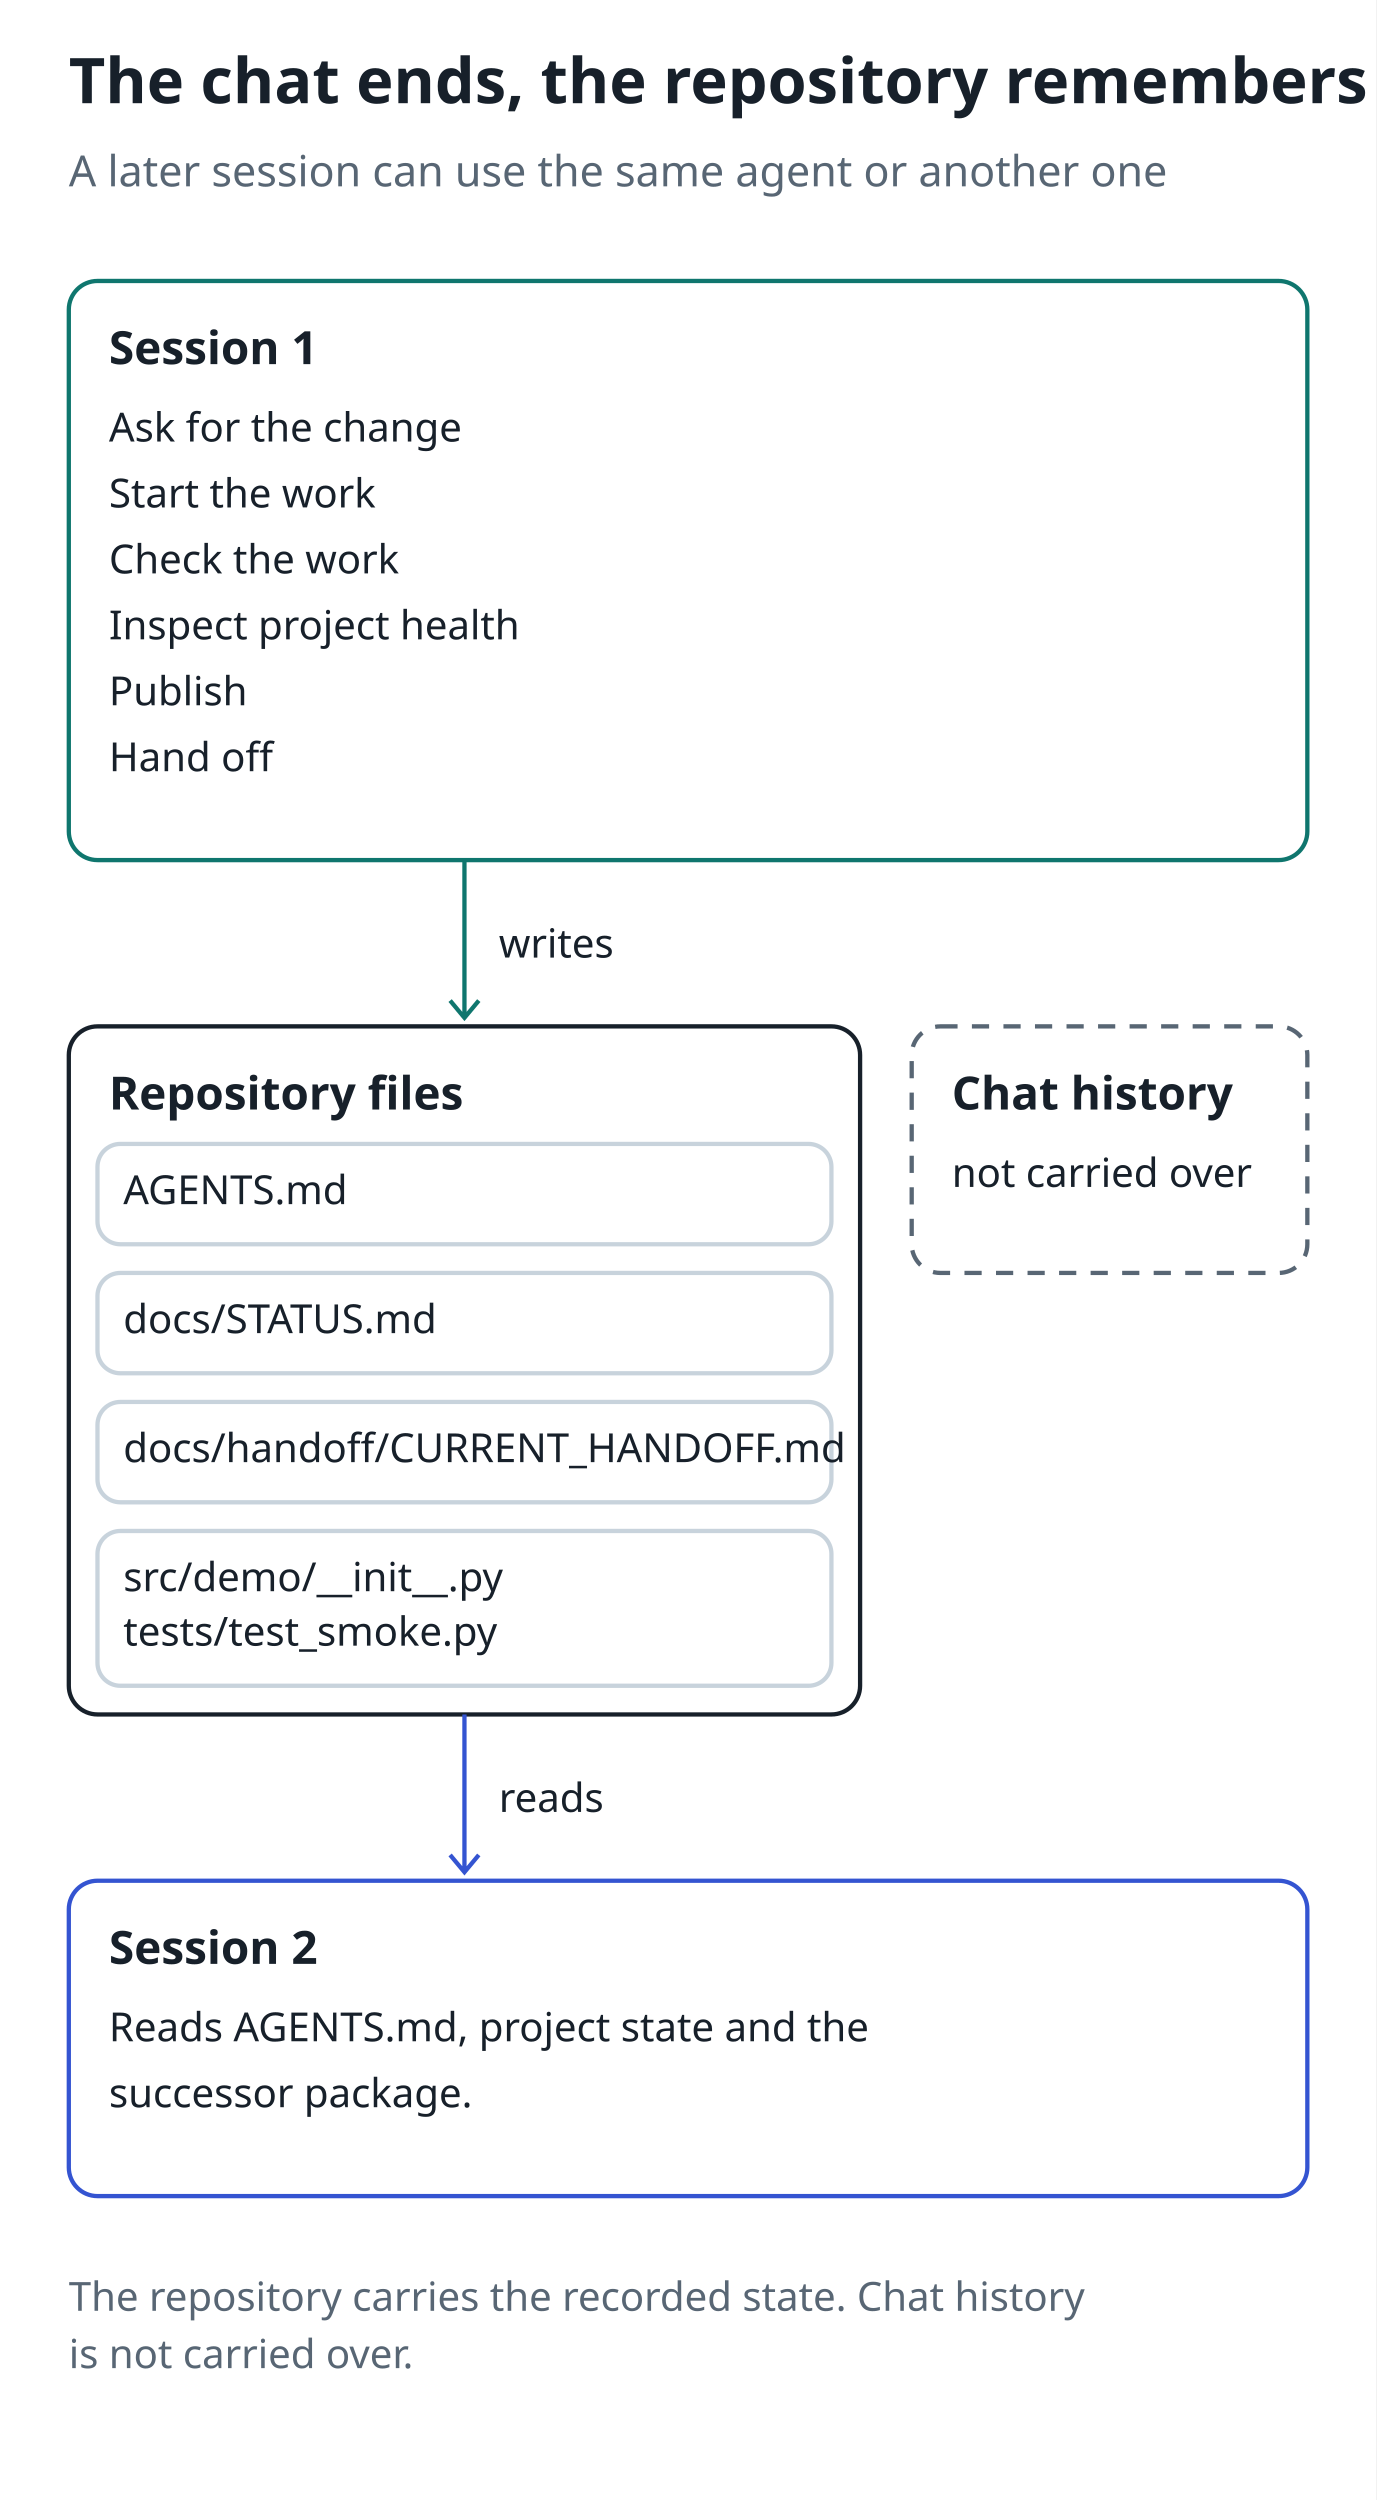
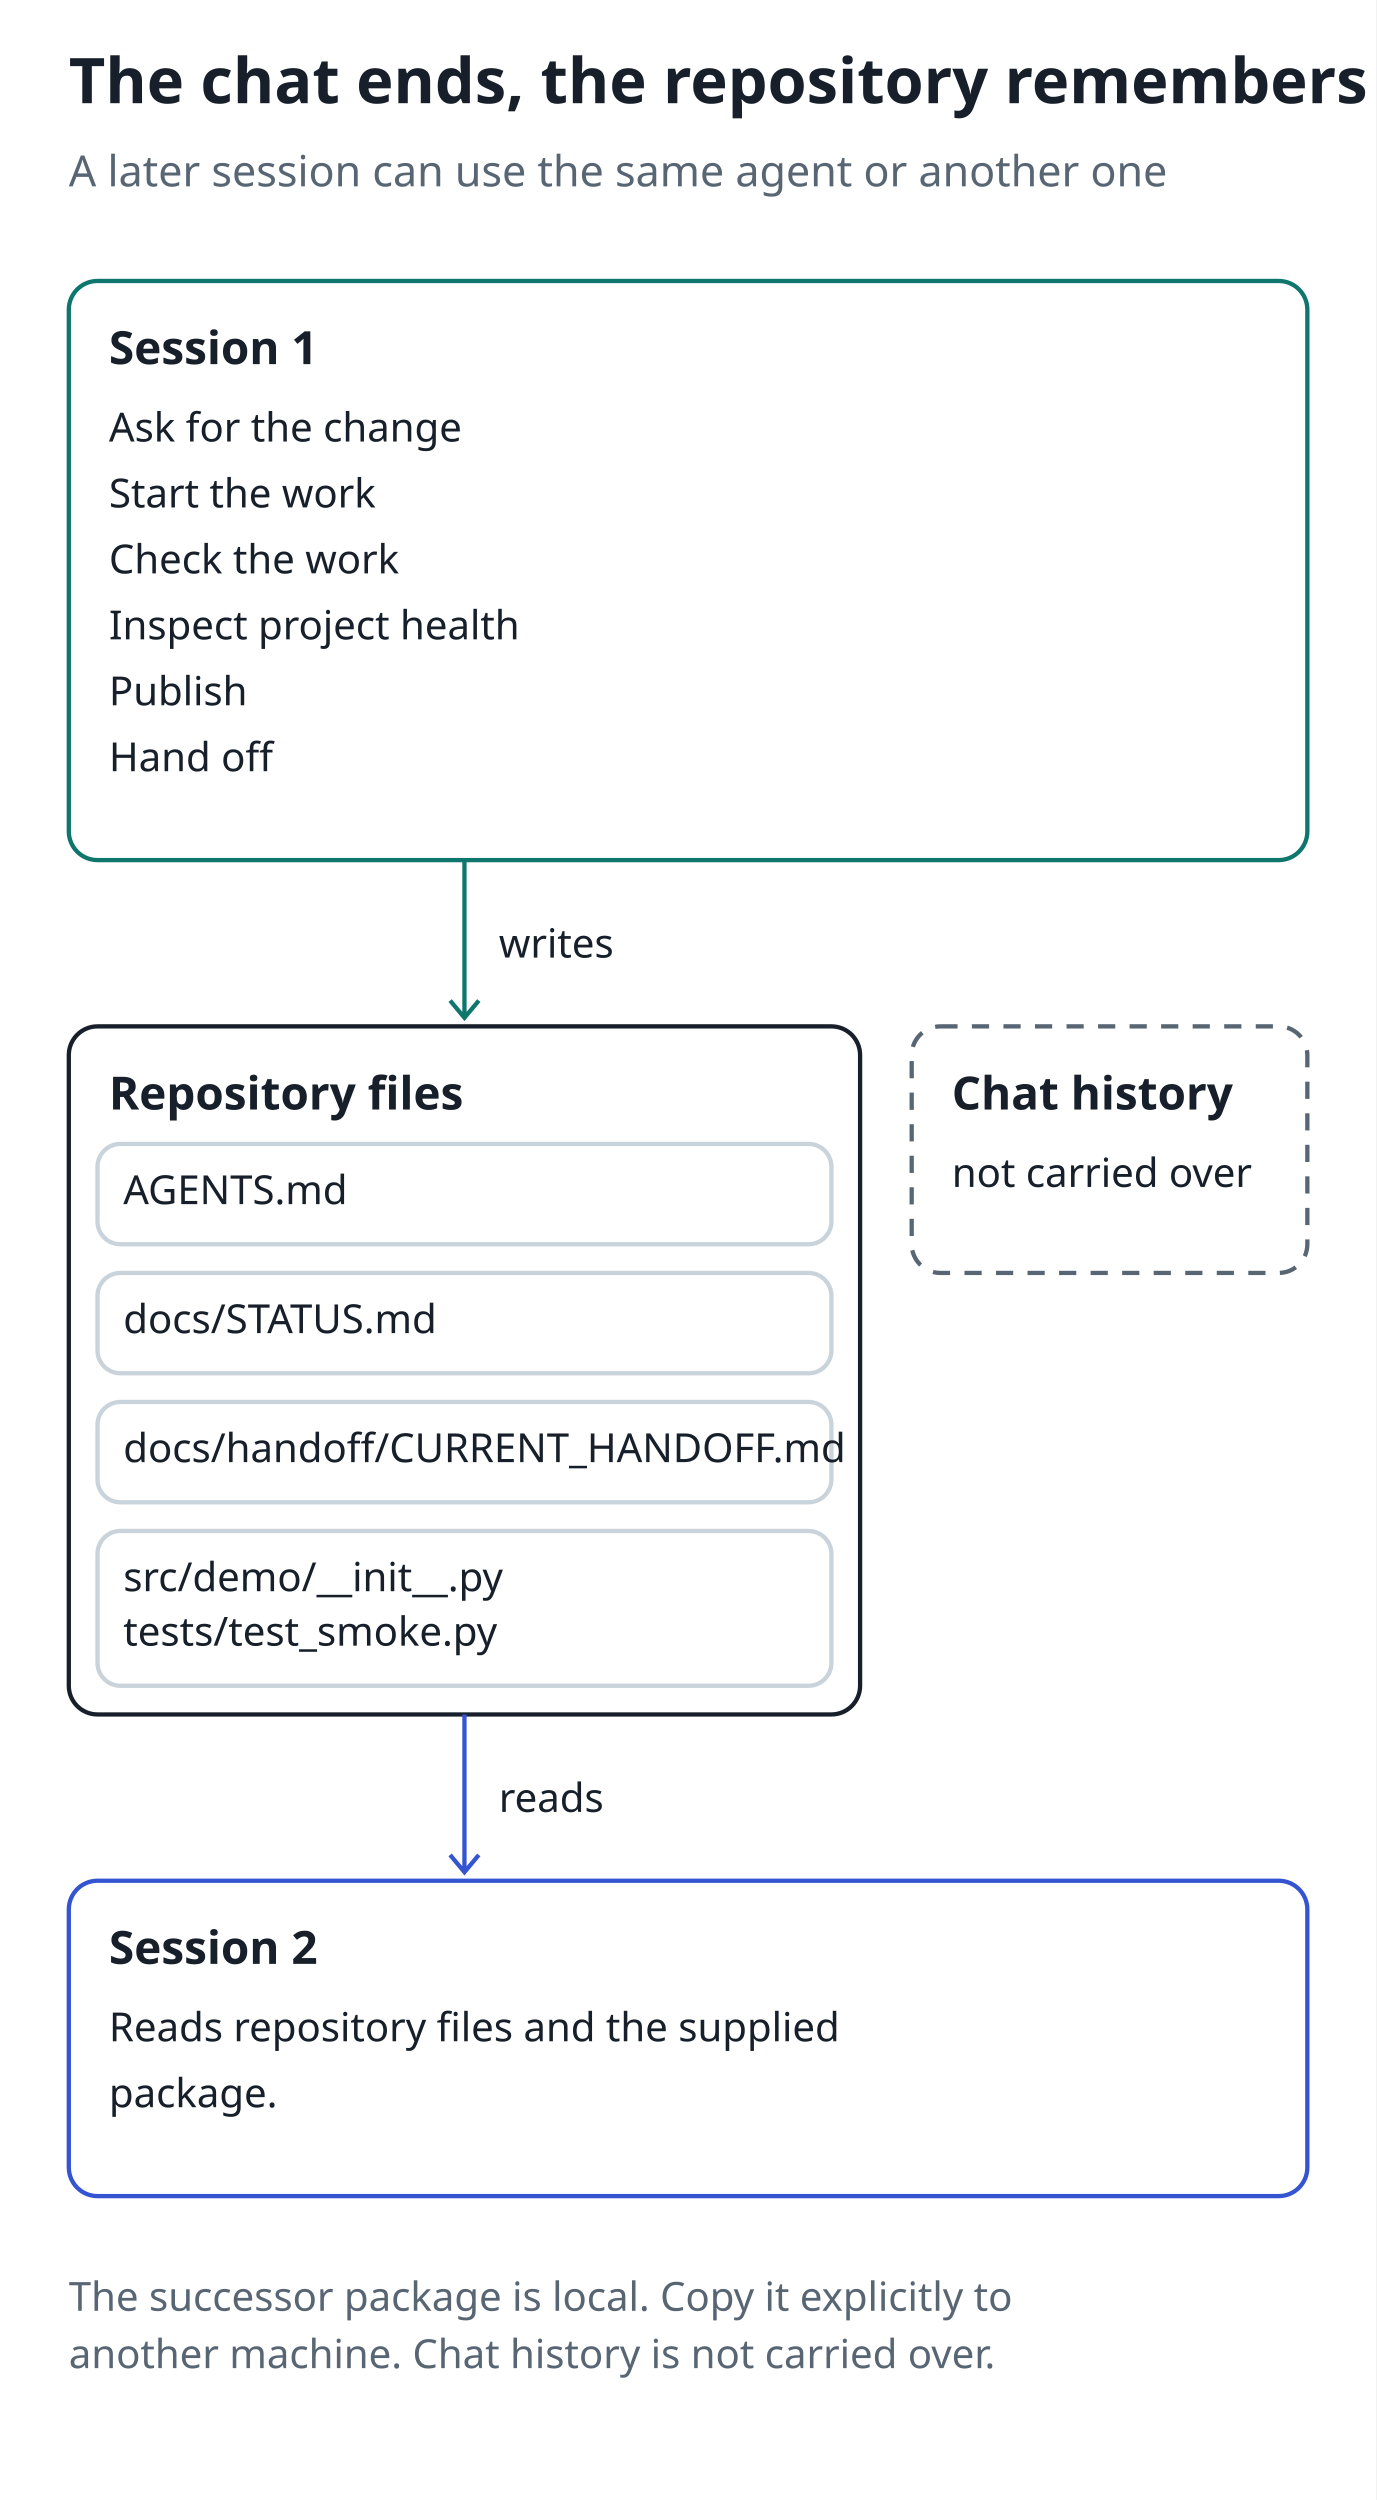
<svg xmlns="http://www.w3.org/2000/svg" viewBox="0 0 480 872" role="img" aria-labelledby="title desc">
  <style>.title{font:700 22px sans-serif;fill:#17202a}.sub{font:15px sans-serif;fill:#586674}.head{font:700 16px sans-serif;fill:#17202a}.body{font:14px sans-serif;fill:#17202a}.foot{font:14px sans-serif;fill:#586674}</style>
  <rect width="480" height="872" fill="#fff" />
  <text x="24" y="36" class="title">The chat ends, the repository remembers</text>
  <text x="24" y="65" class="sub">A later session can use the same agent or another one</text>
  <rect x="24" y="98" width="432" height="202" rx="10" fill="#fff" stroke="#0f766e" stroke-width="1.5" />
  <text x="38" y="127" class="head">Session 1</text>
  <text x="38" y="154" class="body">Ask for the change</text>
  <text x="38" y="177" class="body">Start the work</text>
  <text x="38" y="200" class="body">Check the work</text>
  <text x="38" y="223" class="body">Inspect project health</text>
  <text x="38" y="246" class="body">Publish</text>
  <text x="38" y="269" class="body">Hand off</text>
  <rect x="24" y="656" width="432" height="110" rx="10" fill="#fff" stroke="#3454d1" stroke-width="1.5" />
  <text x="38" y="685" class="head">Session 2</text>
-   <text x="38" y="712" class="body">Reads AGENTS.md, project state and the</text>
-   <text x="38" y="735" class="body">successor package.</text>
+   <text x="38" y="712" class="body">Reads repository files and the supplied</text>
+   <text x="38" y="735" class="body">package.</text>
  <rect x="318" y="358" width="138" height="86" rx="10" fill="#fff" stroke="#586674" stroke-width="1.5" stroke-dasharray="6 5" />
  <text x="332" y="387" class="head">Chat history</text>
  <text x="332" y="414" class="body">not carried over</text>
  <rect x="24" y="358" width="276" height="240" rx="10" fill="#fff" stroke="#17202a" stroke-width="1.5" />
  <text x="38" y="387" class="head">Repository files</text>
  <rect x="34" y="399" width="256" height="35" rx="8" fill="#fff" stroke="#c8d3dc" stroke-width="1.5" />
  <text x="43" y="420" class="body">AGENTS.md</text>
  <rect x="34" y="444" width="256" height="35" rx="8" fill="#fff" stroke="#c8d3dc" stroke-width="1.5" />
  <text x="43" y="465" class="body">docs/STATUS.md</text>
  <rect x="34" y="489" width="256" height="35" rx="8" fill="#fff" stroke="#c8d3dc" stroke-width="1.5" />
  <text x="43" y="510" class="body">docs/handoff/CURRENT_HANDOFF.md</text>
  <rect x="34" y="534" width="256" height="54" rx="8" fill="#fff" stroke="#c8d3dc" stroke-width="1.5" />
  <text x="43" y="555" class="body">src/demo/__init__.py</text>
  <text x="43" y="574" class="body">tests/test_smoke.py</text>
  <path d="M162 300V355m-5 -6 5 6 5 -6" fill="none" stroke="#0f766e" stroke-width="1.5" />
  <text x="174" y="334" class="body">writes</text>
  <path d="M162 598V653m-5 -6 5 6 5 -6" fill="none" stroke="#3454d1" stroke-width="1.5" />
  <text x="174" y="632" class="body">reads</text>
-   <text x="24" y="806" class="foot">The repository carries the recorded state. Chat history</text>
-   <text x="24" y="826" class="foot">is not carried over.</text>
+   <text x="24" y="806" class="foot">The successor package is local. Copy it explicitly to</text>
+   <text x="24" y="826" class="foot">another machine. Chat history is not carried over.</text>
</svg>
